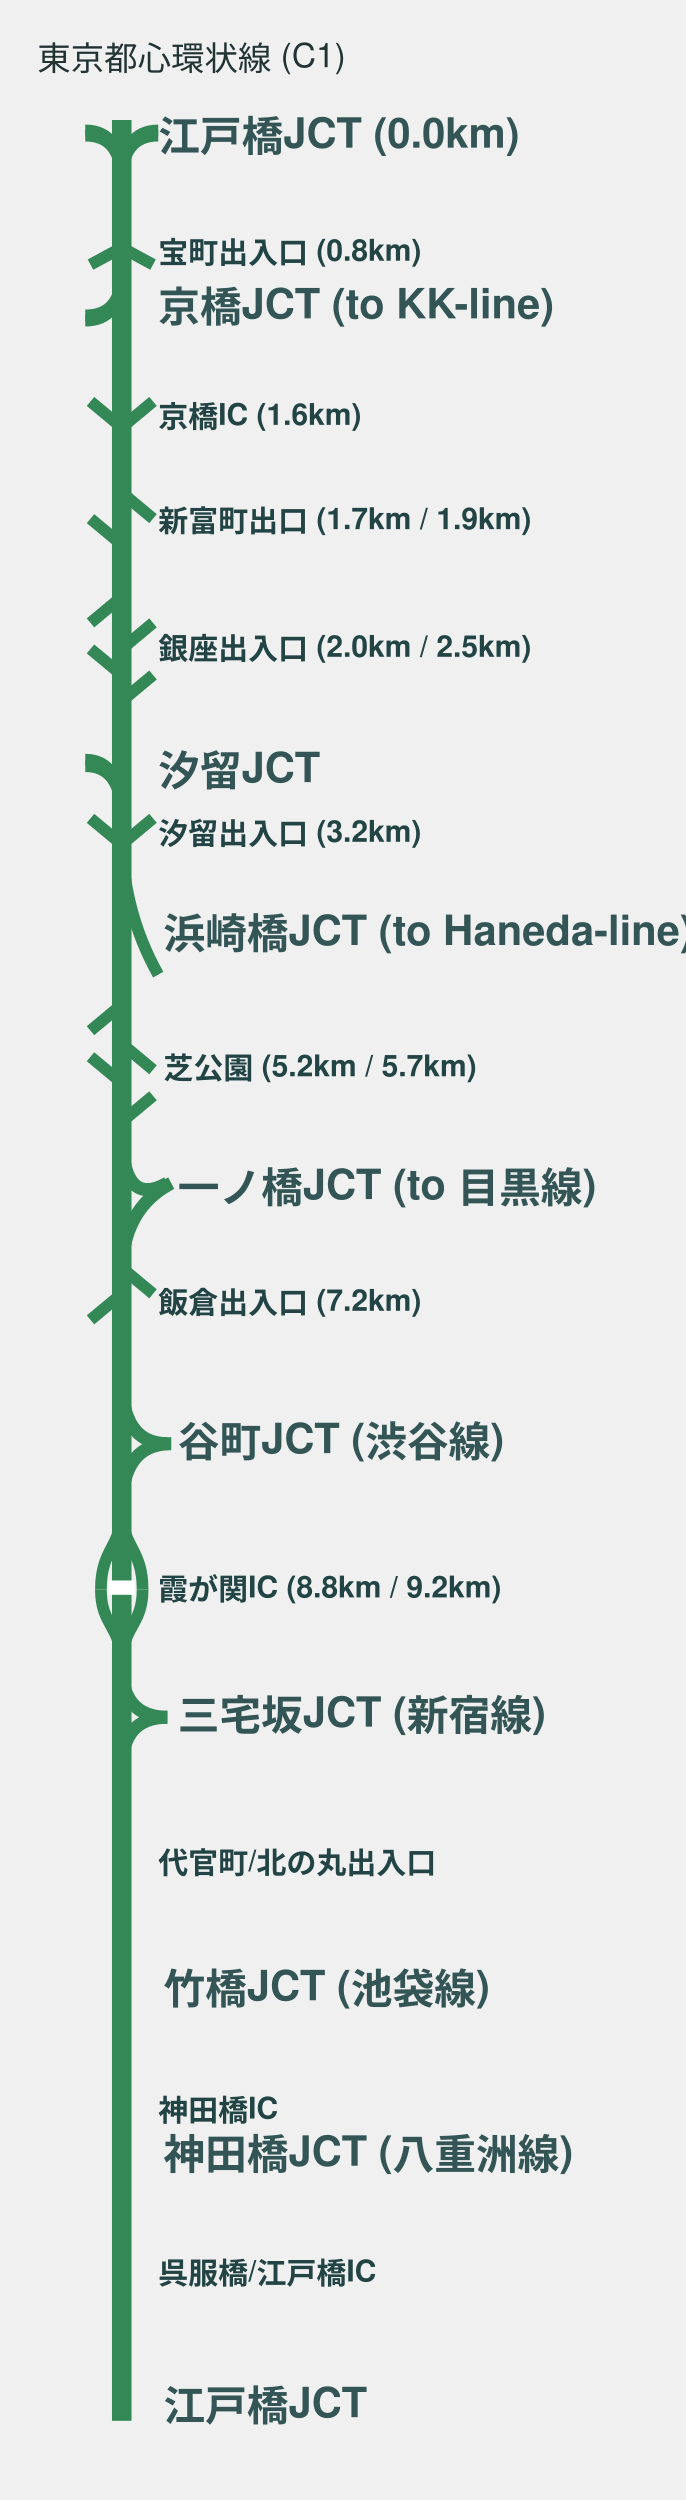
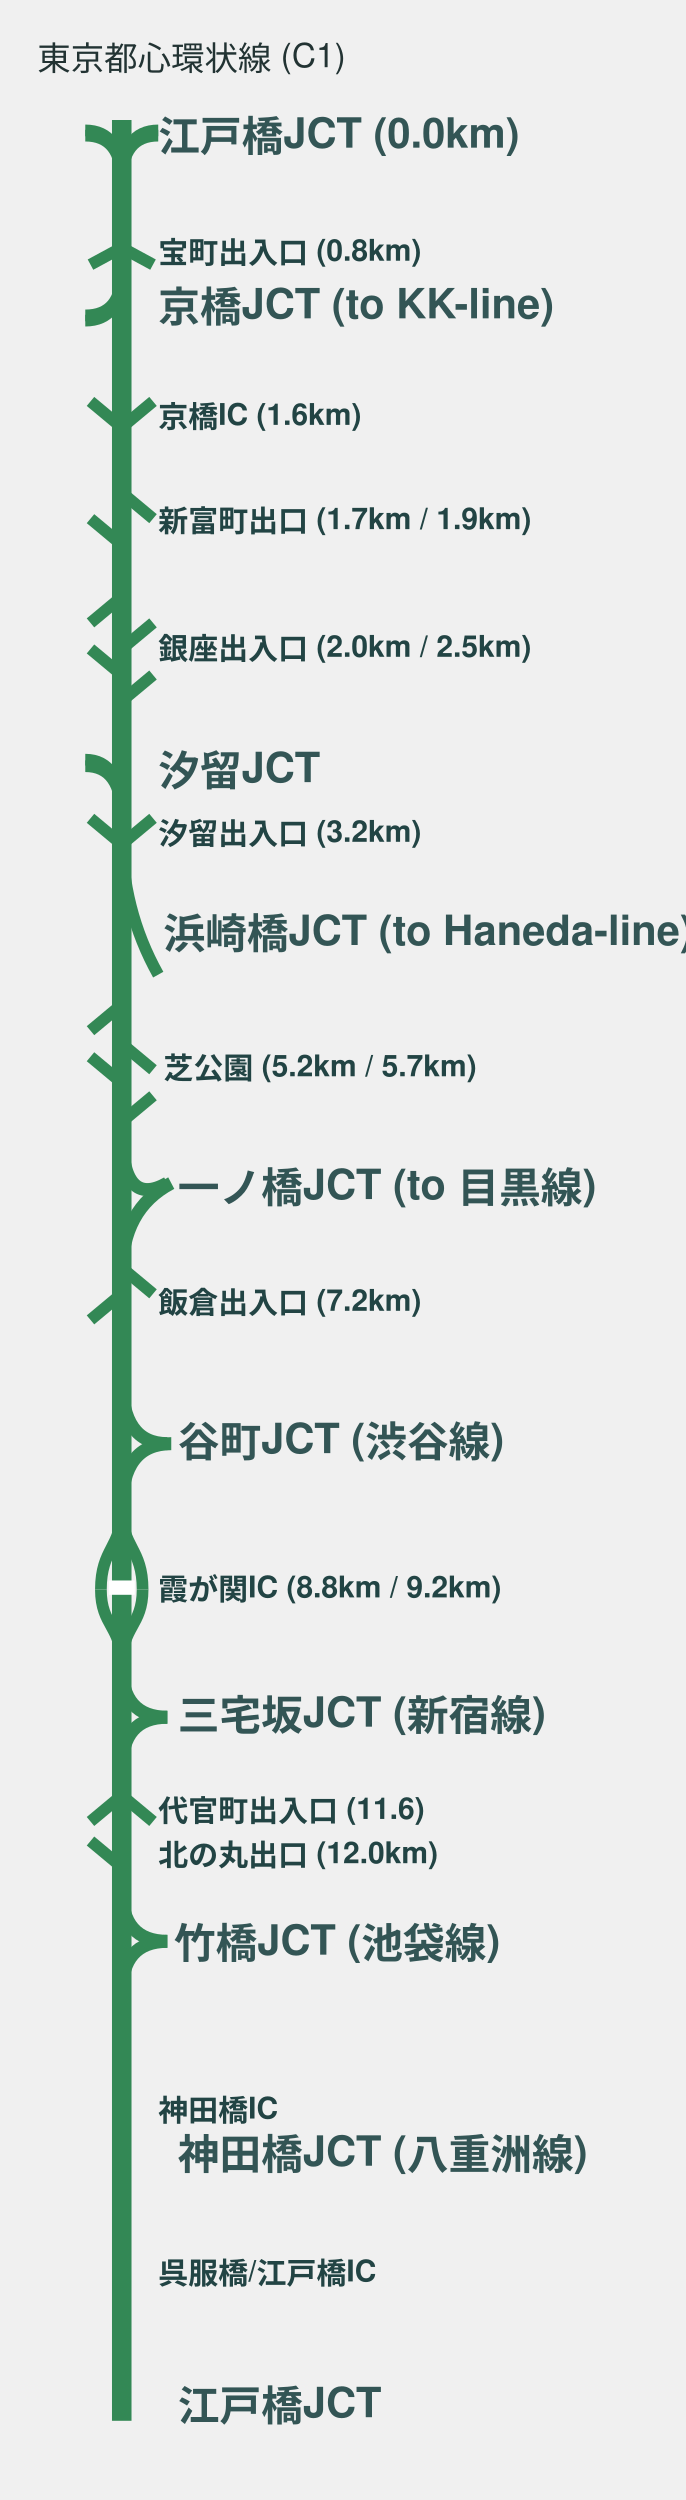
<svg xmlns="http://www.w3.org/2000/svg" xmlns:xlink="http://www.w3.org/1999/xlink" version="1.1" baseProfile="full" height="1420">
  <defs>
    <g id="tokyo-expwy-c1">
      <g id="tokyo-expwy-c1-labels">
        <g id="tokyo-expwy-c1-jct-labels" font-size="32" font-weight="bold" fill="#355">
          <text x="28" y="8">江戸橋JCT (0.0km)</text>
          <text x="28" y="139">京橋JCT (to KK-line)</text>
          <text x="28" y="495">汐留JCT</text>
          <text x="32" y="620">浜崎橋JCT (to Haneda-line)</text>
          <text x="43" y="815">一ノ橋JCT (to 目黒線)</text>
          <text x="43" y="1010">谷町JCT (渋谷線)</text>
          <text x="43" y="1220">三宅坂JCT (新宿線)</text>
-           <text x="32" y="1430">竹橋JCT (池袋線)</text>
-           <text x="32" y="1557">神田橋JCT (八重洲線)</text>
-           <text x="32" y="1750">江戸橋JCT</text>
+           <text x="40" y="1395">竹橋JCT (池袋線)</text>
+           <text x="43" y="1557">神田橋JCT (八重洲線)</text>
+           <text x="43" y="1750">江戸橋JCT</text>
        </g>
        <g id="tokyo-expwy-c1-ic-labels" font-size="23" font-weight="bold" fill="#244">
          <text transform="translate(28,94)">宝町出入口 (0.8km)</text>
          <text transform="translate(28,220)">京橋IC (1.6km)</text>
          <text transform="translate(28,300)">新富町出口 (1.7km / 1.9km)</text>
          <text transform="translate(28,398)">銀座出入口 (2.0km / 2.5km)</text>
          <text transform="translate(28,540)">汐留出入口 (3.2km)</text>
          <text transform="translate(32,720)">芝公園 (5.2km / 5.7km)</text>
          <text transform="translate(28,900)">飯倉出入口 (7.2km)</text>
          <text transform="translate(28,1120)">霞が関IC (8.8km / 9.2km)</text>
-           <text transform="translate(28,1330)">代官町/北の丸出入口</text>
+           <text transform="translate(28,1290)">代官町出入口 (11.6)</text>
+           <text transform="translate(28,1324)">北の丸出口 (12.0km)</text>
          <text transform="translate(28,1520)">神田橋IC</text>
          <text transform="translate(28,1645)">呉服橋/江戸橋IC</text>
        </g>
      </g>
      <g id="tokyo-expwy-c1-lines" stroke="#385" stroke-linejoin="round">
        <g stroke-width="15">
          <polyline id="tokyo-expwy-c1-path1" points="0,-16 0,1750" fill="none" />
        </g>
        <g stroke-width="20" stroke="white">
          <polyline id="tokyo-expwy-kasumigaseki-white-path" points="0,1105 0,1116" fill="none" />
        </g>
        <g stroke-width="10">
          <path d="M35,800 Q0,820 0,760" fill="none" />
          <path d="M38,800 Q0,820 0,870" fill="none" />
          <path d="M35,1000 Q0,1000 0,950" fill="none" />
          <path d="M38,1000 Q0,1000 0,1050" fill="none" />
          <path d="M35,1210 Q0,1210 0,1170" fill="none" />
          <path d="M35,1210 Q0,1210 0,1250" fill="none" />
+           <path d="M35,1382 Q0,1382 0,1342" fill="none" />
+           <path d="M35,1382 Q0,1382 0,1422" fill="none" />
        </g>
        <g stroke-width="9">
          <path id="tokyo-expwy-edobashi-jct-to-c1" d="M-28,-8 Q0,-8 0,32" fill="none" />
          <path id="tokyo-expwy-edobashi-jct-to-r6" d="M 28,-8 Q0,-8 0,32" fill="none" />
          <path id="tokyo-expwy-edobashi-jct-to-c1" d="M-28,-4 Q0,-4 0,32" fill="none" />
          <path id="tokyo-expwy-edobashi-jct-to-r6" d="M 28,-4 Q0,-4 0,32" fill="none" />
          <polyline points="-24,95 0,82" fill="none" />
          <polyline points="24,95 0,82" fill="none" />
          <path id="tokyo-expwy-kyobashi-jct" d="M-28,134 Q0,134 0,100" fill="none" />
          <path id="tokyo-expwy-kyobashi-jct" d="M-28,138 Q0,138 0,100" fill="none" />
          <polyline points="-24,200 0,220" fill="none" />
          <polyline points="24,200 0,220" fill="none" />
          <polyline points="-24,290 0,310" fill="none" />
          <polyline points="24,290 0,270" fill="none" />
          <polyline points="-24,370 0,350" fill="none" />
          <polyline points="24,370 0,390" fill="none" />
          <polyline points="-24,390 0,410" fill="none" />
          <polyline points="24,410 0,430" fill="none" />
          <path id="tokyo-expwy-kyobashi-jct" d="M-28,480 Q0,480 0,520" fill="none" />
          <path id="tokyo-expwy-kyobashi-jct" d="M-28,475 Q0,475 0,520" fill="none" />
          <polyline points="-24,520 0,540" fill="none" />
          <polyline points="24,520 0,540" fill="none" />
          <path id="tokyo-expwy-kyobashi-jct" d="M28,640 Q0,590 0,530" fill="none" />
          <polyline points="-24,683 0,663" fill="none" />
          <polyline points="24,713 0,693" fill="none" />
          <polyline points="-24,703 0,723" fill="none" />
          <polyline points="24,733 0,753" fill="none" />
          <polyline points="-24,905 0,885" fill="none" />
          <polyline points="24,885 0,865" fill="none" />
          <path d="M0,1050 C0,1080 -16,1080 -16,1112" fill="none" />
          <path d="M0,1170 C0,1140 -16,1140 -16,1112" fill="none" />
          <path d="M0,1050 C0,1080  16,1080  16,1112" fill="none" />
          <path d="M0,1170 C0,1140  16,1140  16,1112" fill="none" />
+           <polyline points="-24,1290 0,1270" fill="none" />
+           <polyline points="24,1290 0,1270" fill="none" />
+           <polyline points="-24,1305 0,1325" fill="none" />
        </g>
      </g>
    </g>
  </defs>
  <g id="tokyo-expwy-c1-texts" font-family="Helvetica, Arial, 'Hiragino Kaku Gothic ProN', Meiryo, sans-serif">
    <text x="12" y="40" font-size="19" fill="#233">東京都心環状線 (C1)</text>
    <use xlink:href="#tokyo-expwy-c1-labels" transform="translate(60,80) scale(0.74)" />
  </g>
  <use xlink:href="#tokyo-expwy-c1-lines" transform="translate(60,80) scale(0.74)" />
</svg>
